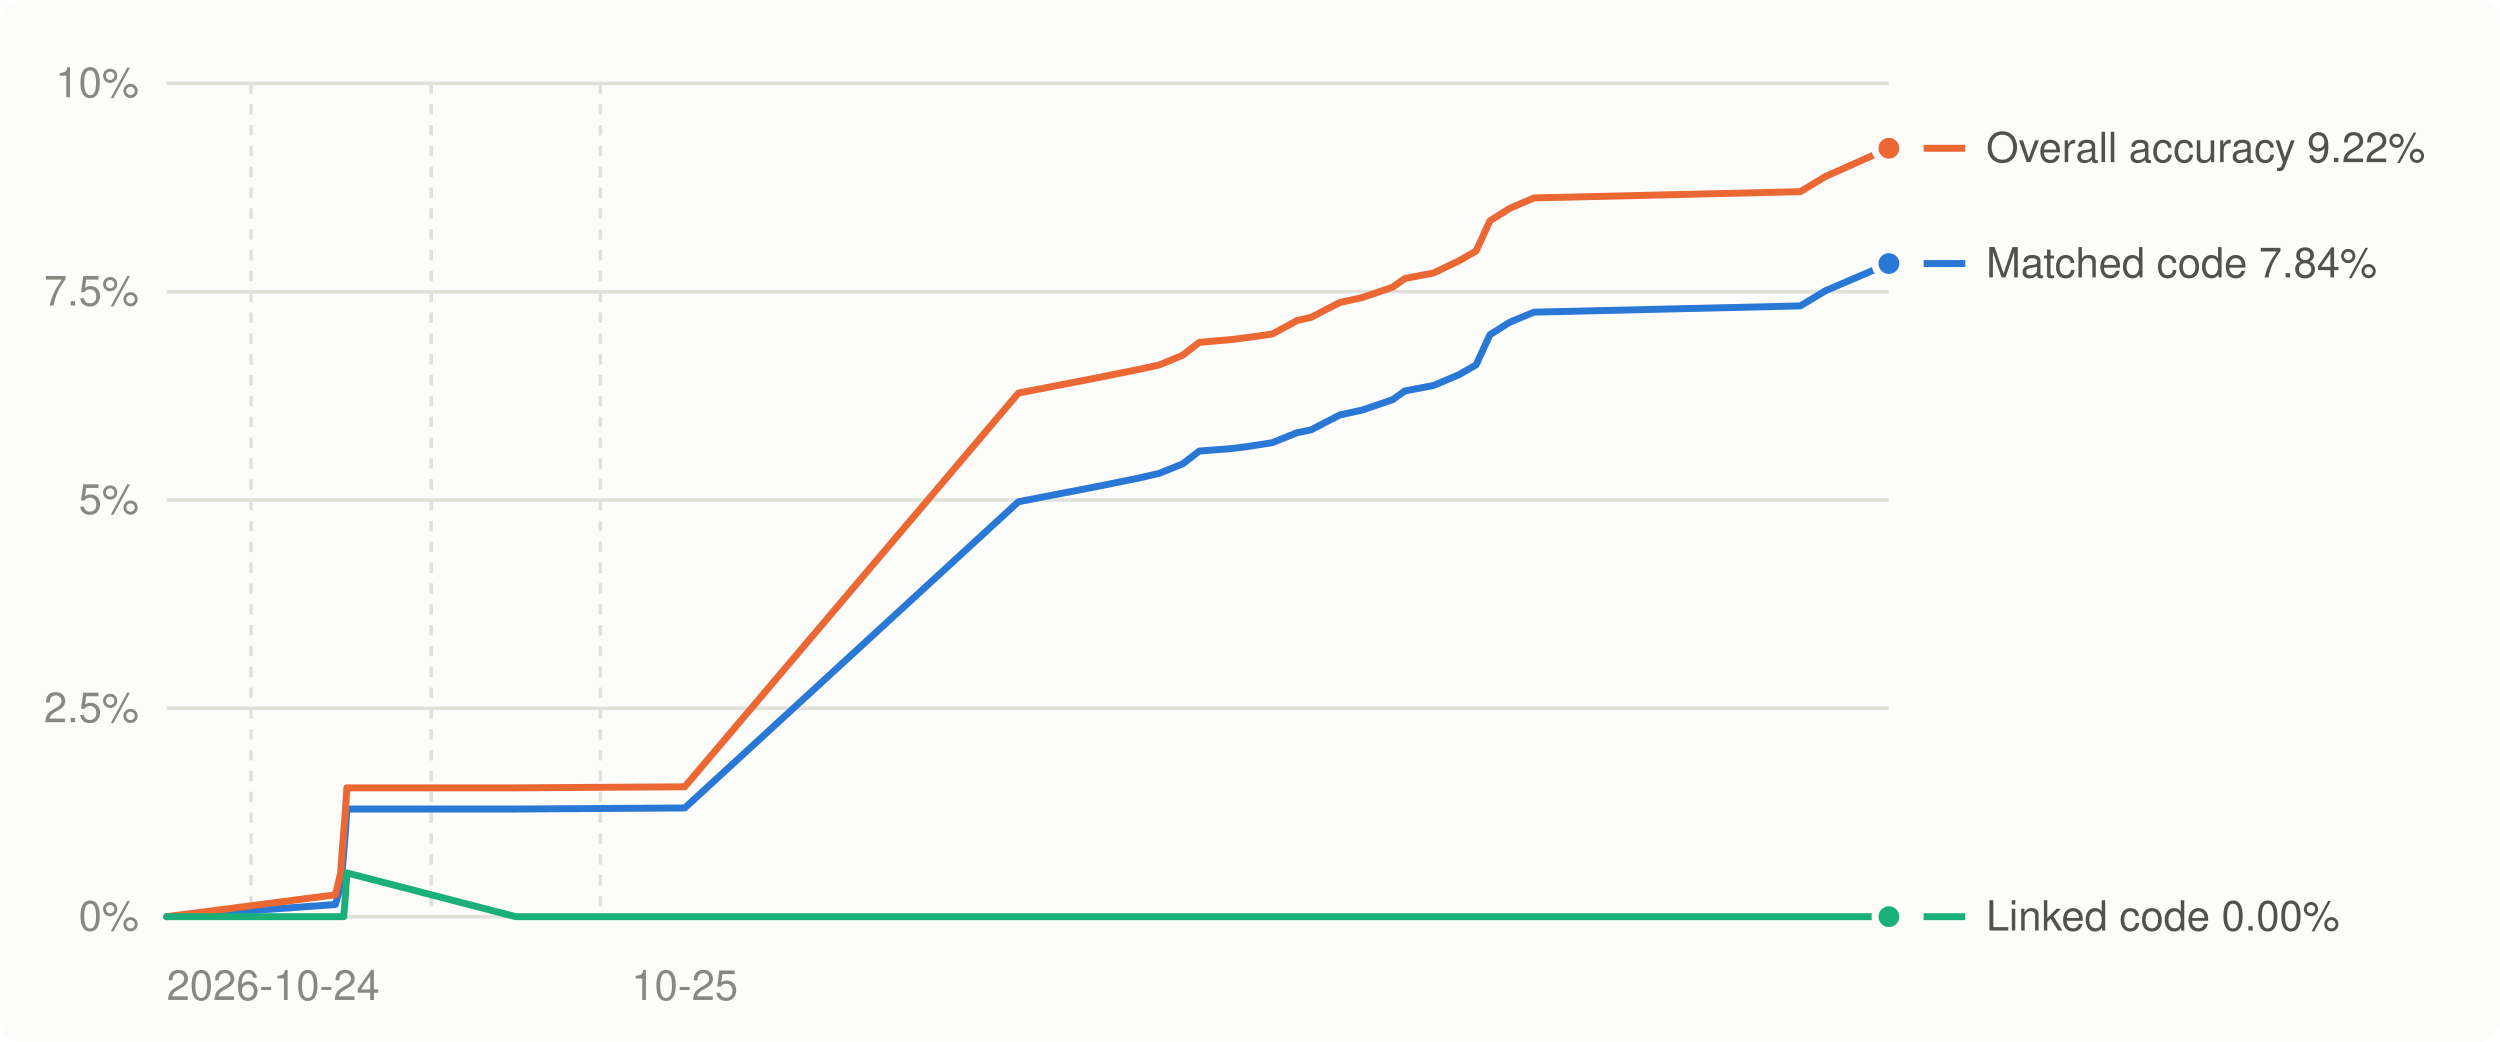
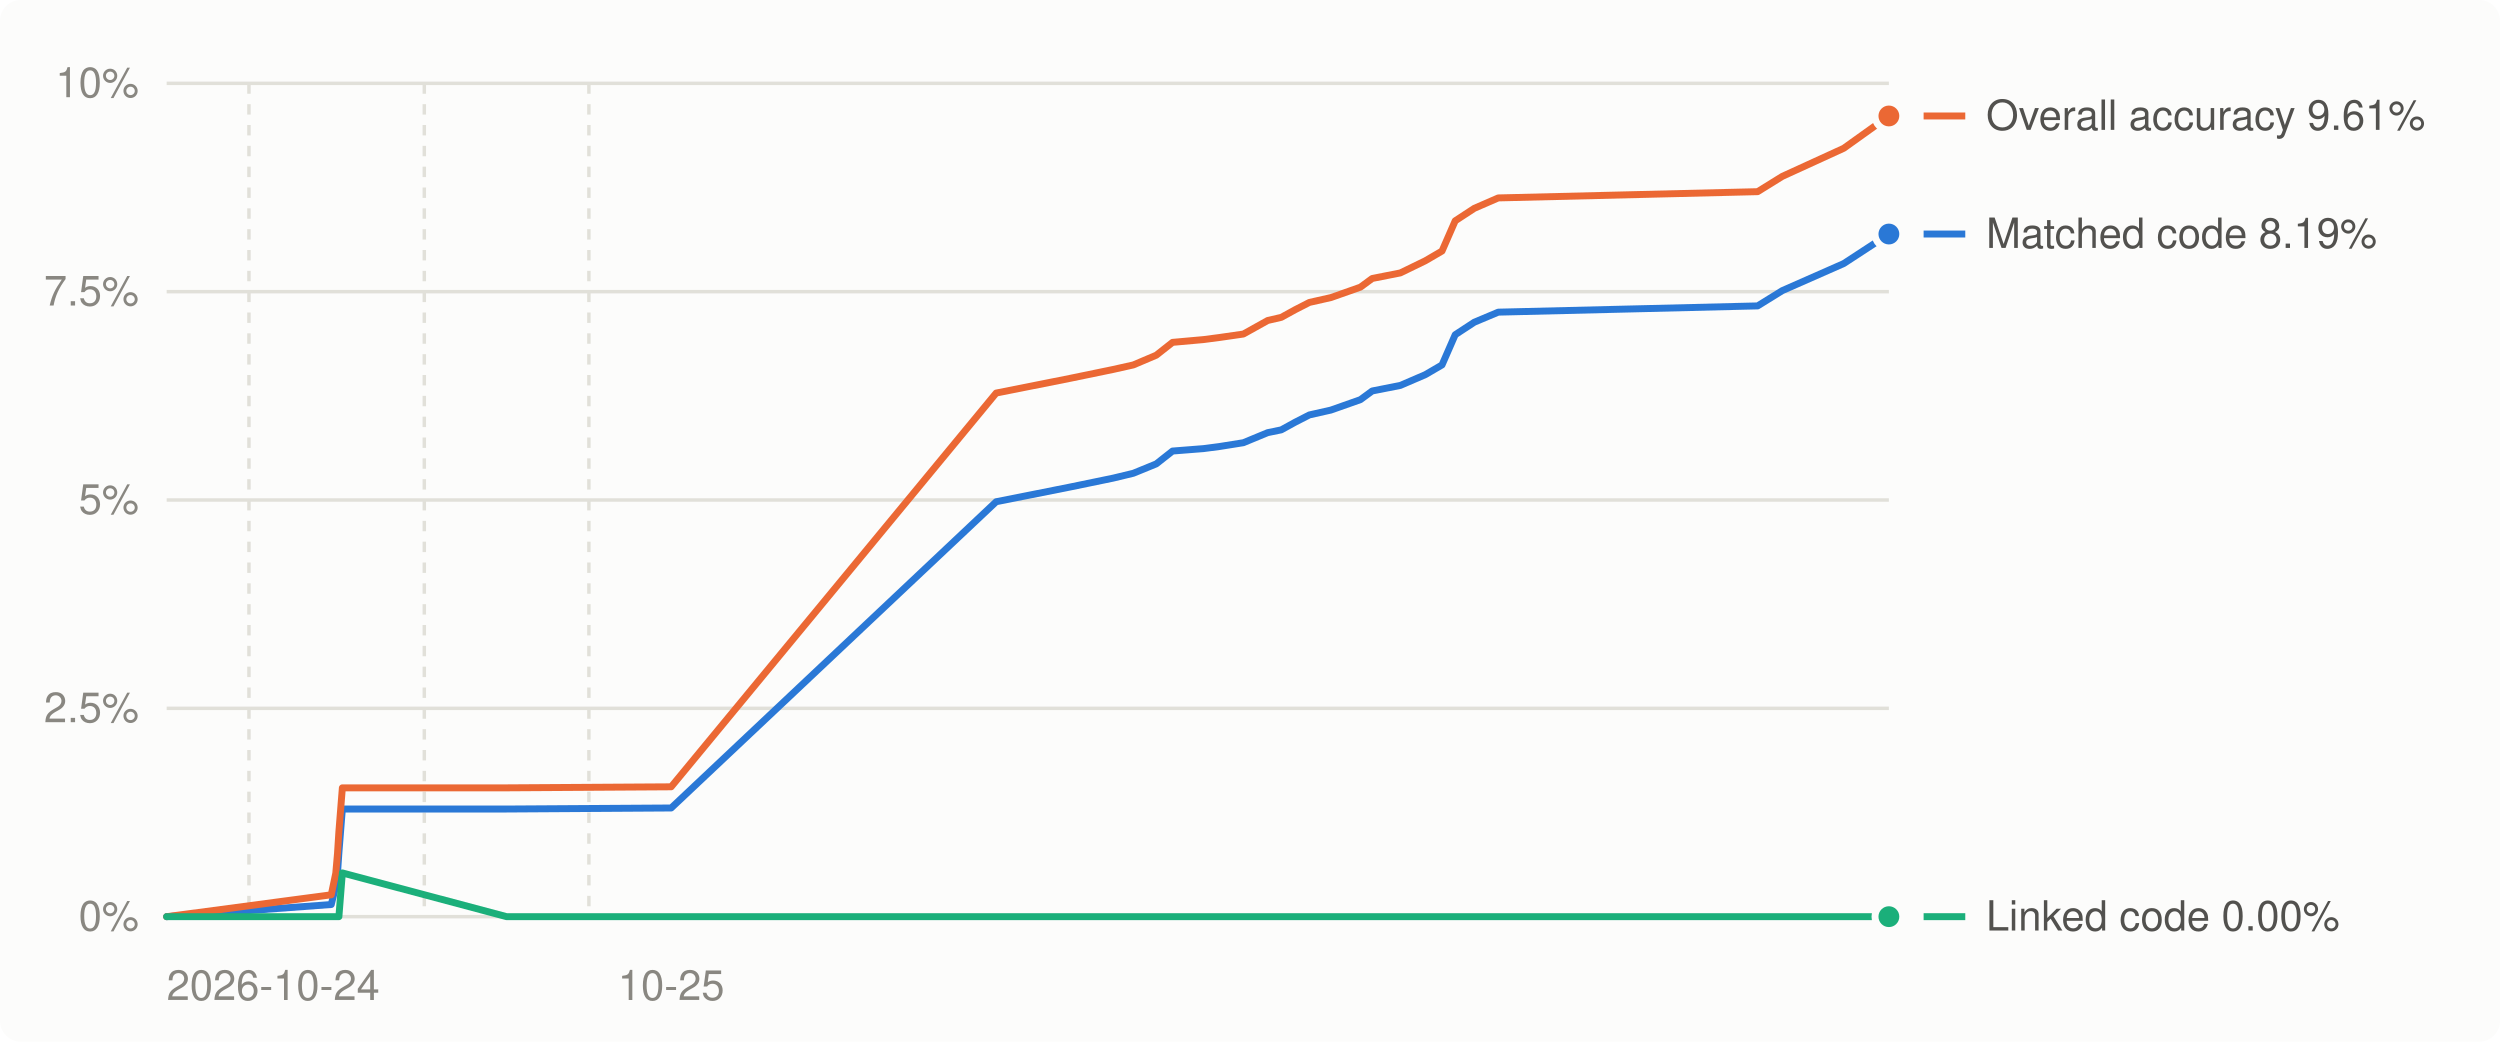
<svg xmlns="http://www.w3.org/2000/svg" viewBox="0 0 720 300" width="720" height="300" role="img" aria-label="Decompilation progress over time (USA)">
  <style>
.bg{fill:#fcfcfb}.grid{stroke:#e1e0d9}.muted{fill:#898781}.lbl{fill:#52514e}.ln0{stroke:#2a78d6}.dot0{fill:#2a78d6;stroke:#fcfcfb}.ln1{stroke:#eb6834}.dot1{fill:#eb6834;stroke:#fcfcfb}.ln2{stroke:#1baf7a}.dot2{fill:#1baf7a;stroke:#fcfcfb}
@media (prefers-color-scheme: dark){.bg{fill:#1a1a19}.grid{stroke:#2c2c2a}.muted{fill:#898781}.lbl{fill:#c3c2b7}.ln0{stroke:#3987e5}.dot0{fill:#3987e5;stroke:#1a1a19}.ln1{stroke:#d95926}.dot1{fill:#d95926;stroke:#1a1a19}.ln2{stroke:#199e70}.dot2{fill:#199e70;stroke:#1a1a19}}
text{font:12px -apple-system,BlinkMacSystemFont,'Segoe UI',Helvetica,Arial,sans-serif}
</style>
  <rect class="bg" width="720" height="300" rx="6" />
  <line x1="48" x2="544" y1="264.0" y2="264.0" class="grid" stroke-width="1" />
  <text x="40" y="268.0" class="muted" text-anchor="end">0%</text>
  <line x1="48" x2="544" y1="204.0" y2="204.0" class="grid" stroke-width="1" />
  <text x="40" y="208.0" class="muted" text-anchor="end">2.5%</text>
  <line x1="48" x2="544" y1="144.0" y2="144.0" class="grid" stroke-width="1" />
  <text x="40" y="148.0" class="muted" text-anchor="end">5%</text>
  <line x1="48" x2="544" y1="84.0" y2="84.0" class="grid" stroke-width="1" />
  <text x="40" y="88.0" class="muted" text-anchor="end">7.5%</text>
  <line x1="48" x2="544" y1="24.0" y2="24.0" class="grid" stroke-width="1" />
  <text x="40" y="28.0" class="muted" text-anchor="end">10%</text>
-   <line x1="72.3" x2="72.3" y1="24" y2="264" class="grid" stroke-width="1" stroke-dasharray="3 3" />
-   <line x1="124.2" x2="124.2" y1="24" y2="264" class="grid" stroke-width="1" stroke-dasharray="3 3" />
-   <line x1="172.9" x2="172.9" y1="24" y2="264" class="grid" stroke-width="1" stroke-dasharray="3 3" />
+   <line x1="71.7" x2="71.7" y1="24" y2="264" class="grid" stroke-width="1" stroke-dasharray="3 3" />
+   <line x1="122.2" x2="122.2" y1="24" y2="264" class="grid" stroke-width="1" stroke-dasharray="3 3" />
+   <line x1="169.6" x2="169.6" y1="24" y2="264" class="grid" stroke-width="1" stroke-dasharray="3 3" />
  <text class="muted" x="48.0" y="288" text-anchor="start">2026-10-24</text>
-   <text class="muted" x="197.2" y="288" text-anchor="middle">10-25</text>
-   <polyline points="48.0,264.0 96.6,260.5 98.1,255.2 98.5,251.5 99.0,245.6 99.5,239.3 99.9,233.0 148.5,233.0 197.2,232.7 293.3,144.5 315.5,140.2 327.9,137.7 333.9,136.3 340.6,133.6 345.4,129.9 354.6,129.2 359.3,128.6 366.4,127.5 373.6,124.6 377.6,123.8 381.8,121.6 385.9,119.5 392.3,118.1 401.1,115.1 404.6,112.6 412.9,111.0 420.2,107.9 425.1,105.1 429.1,96.4 434.8,92.8 441.8,89.9 518.5,88.1 525.8,83.7 544.0,75.9" fill="none" class="ln0" stroke-width="2" stroke-linejoin="round" stroke-linecap="round" />
-   <polyline points="48.0,264.0 96.6,257.7 98.1,251.5 98.5,245.8 99.0,239.5 99.5,233.2 99.9,226.9 148.5,226.9 197.2,226.6 293.3,113.2 315.5,108.9 327.9,106.4 333.9,105.1 340.6,102.3 345.4,98.6 354.6,97.8 359.3,97.2 366.4,96.2 373.6,92.3 377.6,91.4 381.8,89.2 385.9,87.1 392.3,85.7 401.1,82.7 404.6,80.2 412.9,78.6 420.2,75.1 425.1,72.3 429.1,63.6 434.8,60.0 441.8,57.0 518.5,55.2 525.8,50.8 544.0,42.7" fill="none" class="ln1" stroke-width="2" stroke-linejoin="round" stroke-linecap="round" />
-   <polyline points="48.0,264.0 96.6,264.0 98.1,264.0 98.5,264.0 99.0,264.0 99.5,257.7 99.9,251.4 148.5,264.0 197.2,264.0 293.3,264.0 315.5,264.0 327.9,264.0 333.9,264.0 340.6,264.0 345.4,264.0 354.6,264.0 359.3,264.0 366.4,264.0 373.6,264.0 377.6,264.0 381.8,264.0 385.9,264.0 392.3,264.0 401.1,264.0 404.6,264.0 412.9,264.0 420.2,264.0 425.1,264.0 429.1,264.0 434.8,264.0 441.8,264.0 518.5,264.0 525.8,264.0 544.0,264.0" fill="none" class="ln2" stroke-width="2" stroke-linejoin="round" stroke-linecap="round" />
-   <circle cx="544.0" cy="75.9" r="4" class="dot0" stroke-width="2" />
-   <circle cx="544.0" cy="42.7" r="4" class="dot1" stroke-width="2" />
+   <text class="muted" x="193.3" y="288" text-anchor="middle">10-25</text>
+   <polyline points="48.0,264.0 95.4,260.5 96.7,255.2 97.2,251.5 97.6,245.6 98.1,239.3 98.6,233.0 145.9,233.0 193.3,232.7 286.9,144.5 308.5,140.2 320.6,137.7 326.4,136.3 333.0,133.6 337.7,129.9 346.6,129.2 351.2,128.6 358.1,127.5 365.1,124.6 369.0,123.8 373.0,121.6 377.1,119.5 383.3,118.1 391.8,115.1 395.2,112.6 403.3,111.0 410.5,107.9 415.3,105.1 419.1,96.4 424.6,92.8 431.5,89.9 506.2,88.1 513.3,83.7 531.0,75.9 544.0,67.4" fill="none" class="ln0" stroke-width="2" stroke-linejoin="round" stroke-linecap="round" />
+   <polyline points="48.0,264.0 95.4,257.7 96.7,251.5 97.2,245.8 97.6,239.5 98.1,233.2 98.6,226.9 145.9,226.9 193.3,226.6 286.9,113.2 308.5,108.9 320.6,106.4 326.4,105.1 333.0,102.3 337.7,98.6 346.6,97.8 351.2,97.2 358.1,96.2 365.1,92.3 369.0,91.4 373.0,89.2 377.1,87.1 383.3,85.7 391.8,82.7 395.2,80.2 403.3,78.6 410.5,75.1 415.3,72.3 419.1,63.6 424.6,60.0 431.5,57.0 506.2,55.2 513.3,50.8 531.0,42.7 544.0,33.4" fill="none" class="ln1" stroke-width="2" stroke-linejoin="round" stroke-linecap="round" />
+   <polyline points="48.0,264.0 95.4,264.0 96.7,264.0 97.2,264.0 97.6,264.0 98.1,257.7 98.6,251.4 145.9,264.0 193.3,264.0 286.9,264.0 308.5,264.0 320.6,264.0 326.4,264.0 333.0,264.0 337.7,264.0 346.6,264.0 351.2,264.0 358.1,264.0 365.1,264.0 369.0,264.0 373.0,264.0 377.1,264.0 383.3,264.0 391.8,264.0 395.2,264.0 403.3,264.0 410.5,264.0 415.3,264.0 419.1,264.0 424.6,264.0 431.5,264.0 506.2,264.0 513.3,264.0 531.0,264.0 544.0,264.0" fill="none" class="ln2" stroke-width="2" stroke-linejoin="round" stroke-linecap="round" />
+   <circle cx="544.0" cy="67.4" r="4" class="dot0" stroke-width="2" />
+   <circle cx="544.0" cy="33.4" r="4" class="dot1" stroke-width="2" />
  <circle cx="544.0" cy="264.0" r="4" class="dot2" stroke-width="2" />
  <line x1="554" x2="566" y1="264.0" y2="264.0" class="ln2" stroke-width="2" />
  <text class="lbl" x="572" y="268.0">Linked code 0.00%</text>
-   <line x1="554" x2="566" y1="75.9" y2="75.9" class="ln0" stroke-width="2" />
-   <text class="lbl" x="572" y="79.9">Matched code 7.84%</text>
-   <line x1="554" x2="566" y1="42.7" y2="42.7" class="ln1" stroke-width="2" />
-   <text class="lbl" x="572" y="46.7">Overall accuracy 9.22%</text>
+   <line x1="554" x2="566" y1="67.4" y2="67.4" class="ln0" stroke-width="2" />
+   <text class="lbl" x="572" y="71.4">Matched code 8.19%</text>
+   <line x1="554" x2="566" y1="33.4" y2="33.4" class="ln1" stroke-width="2" />
+   <text class="lbl" x="572" y="37.4">Overall accuracy 9.61%</text>
</svg>
